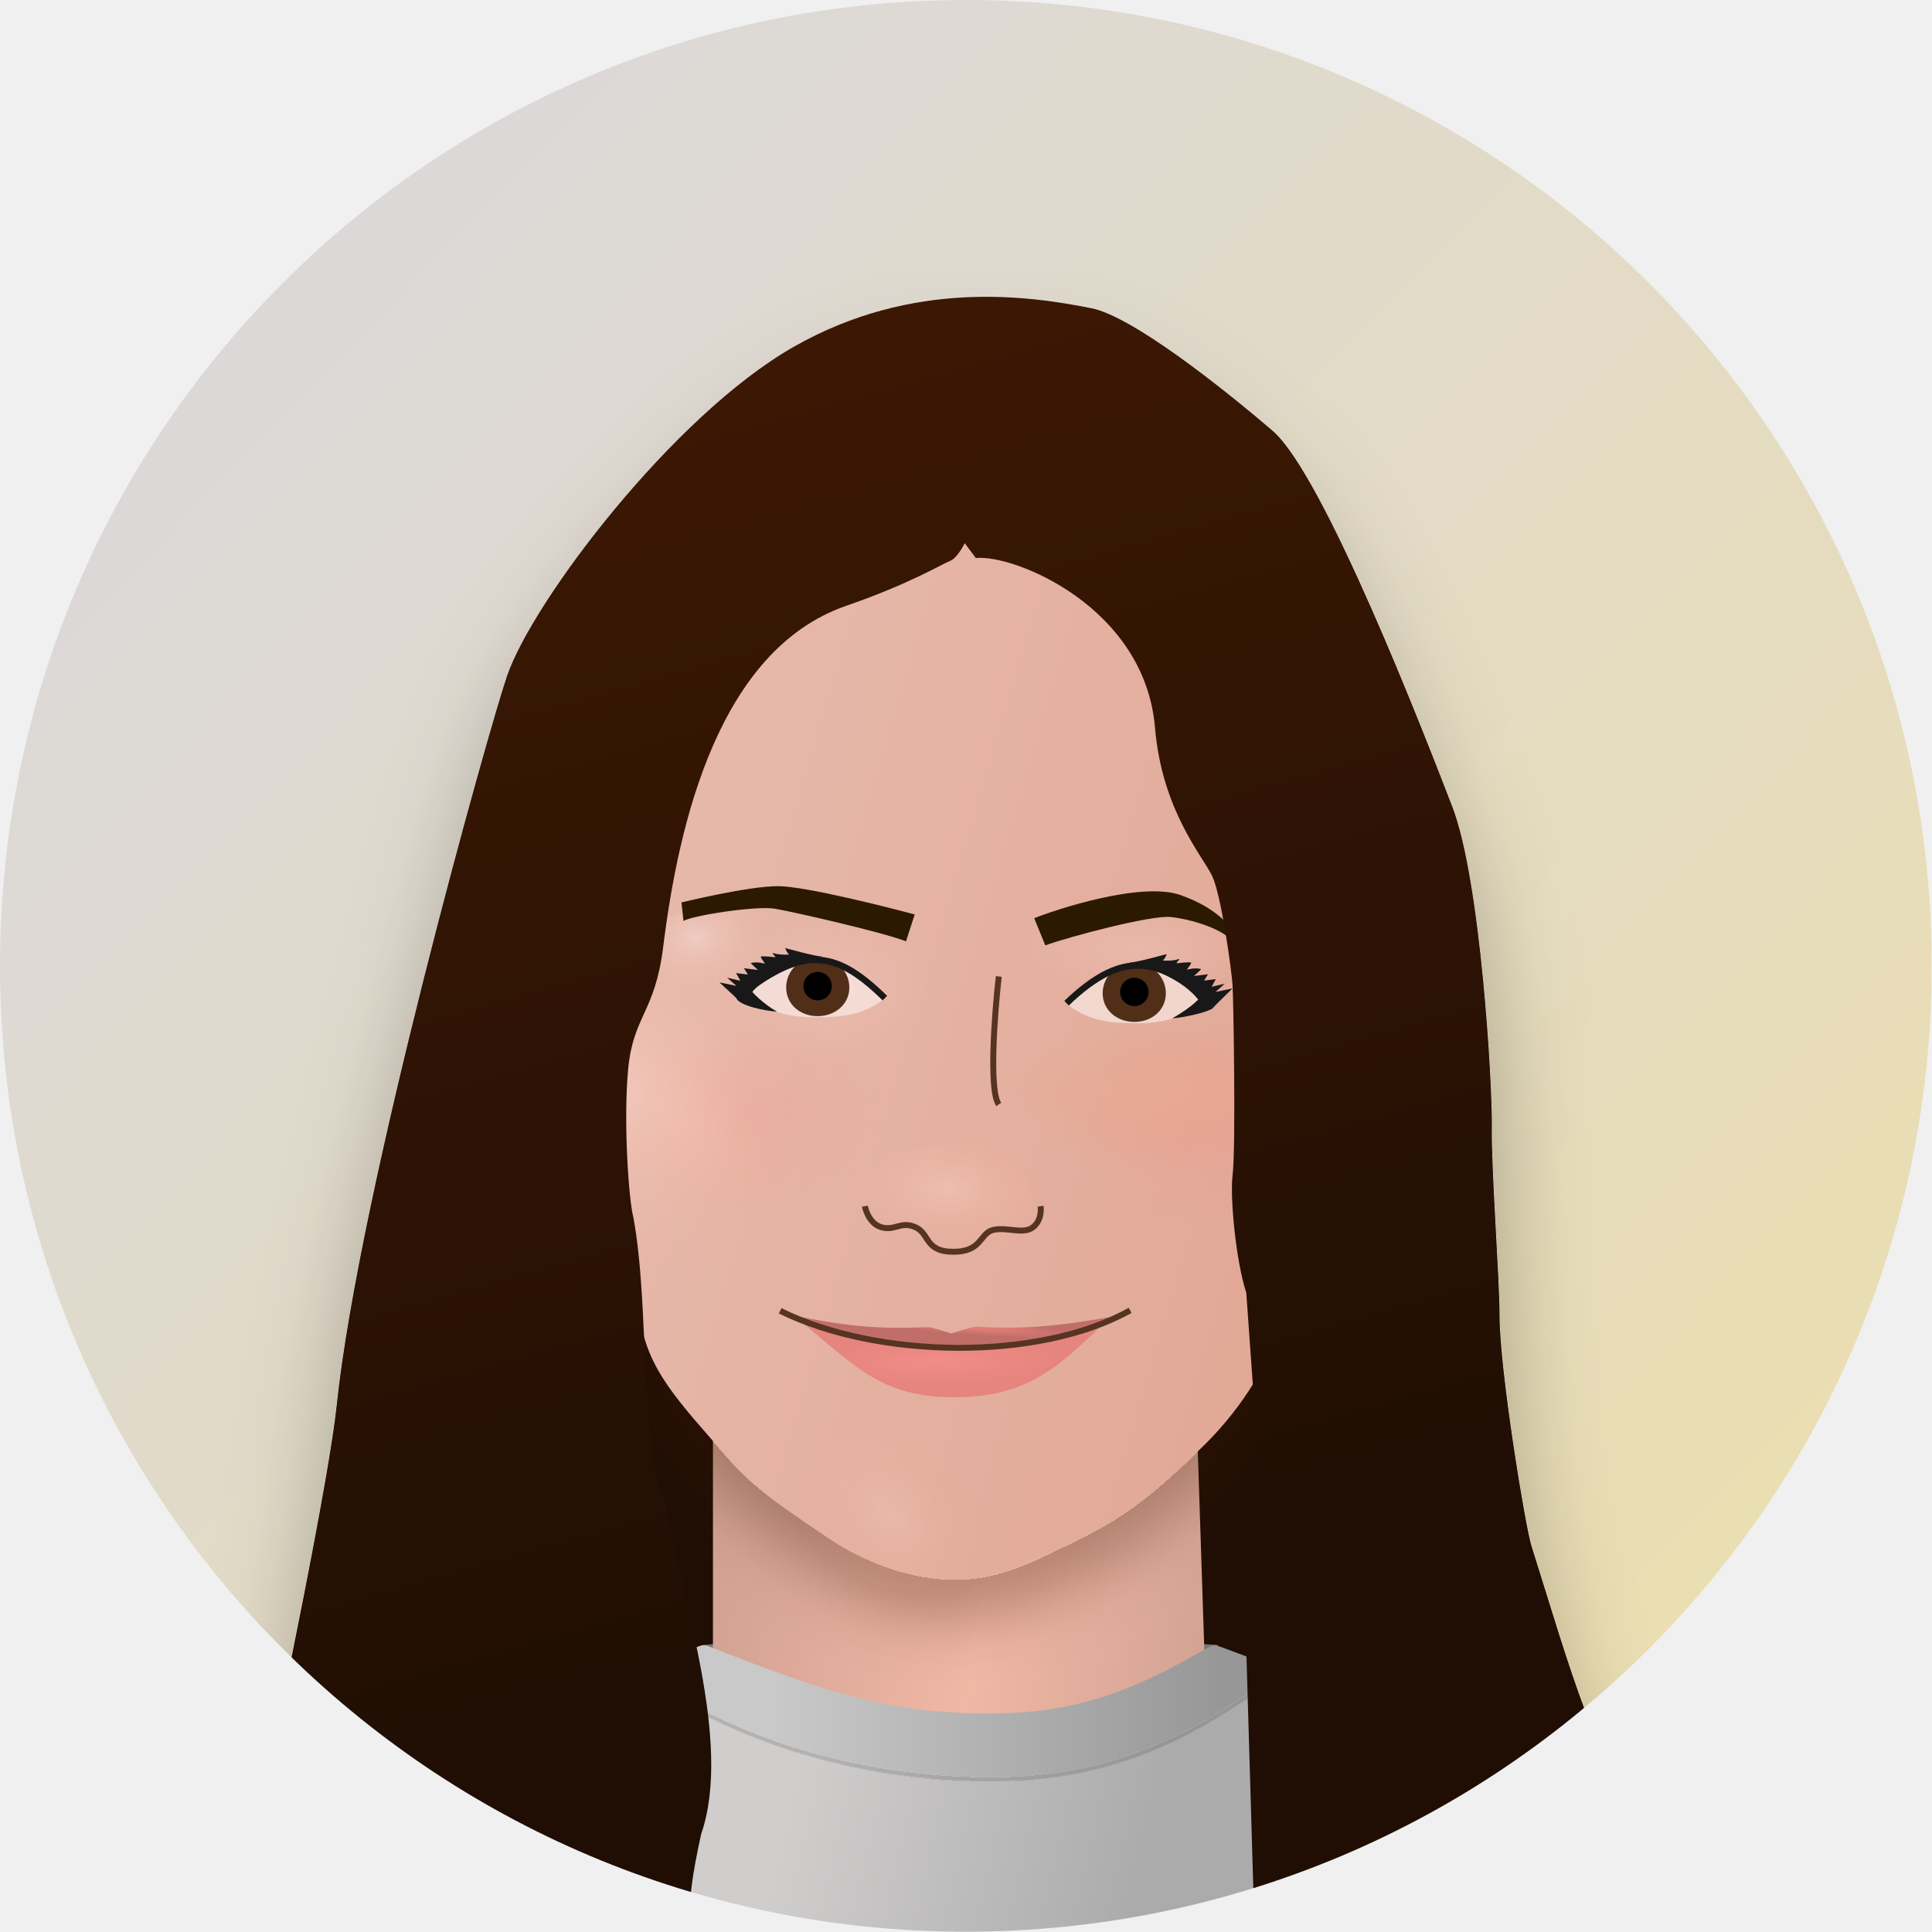
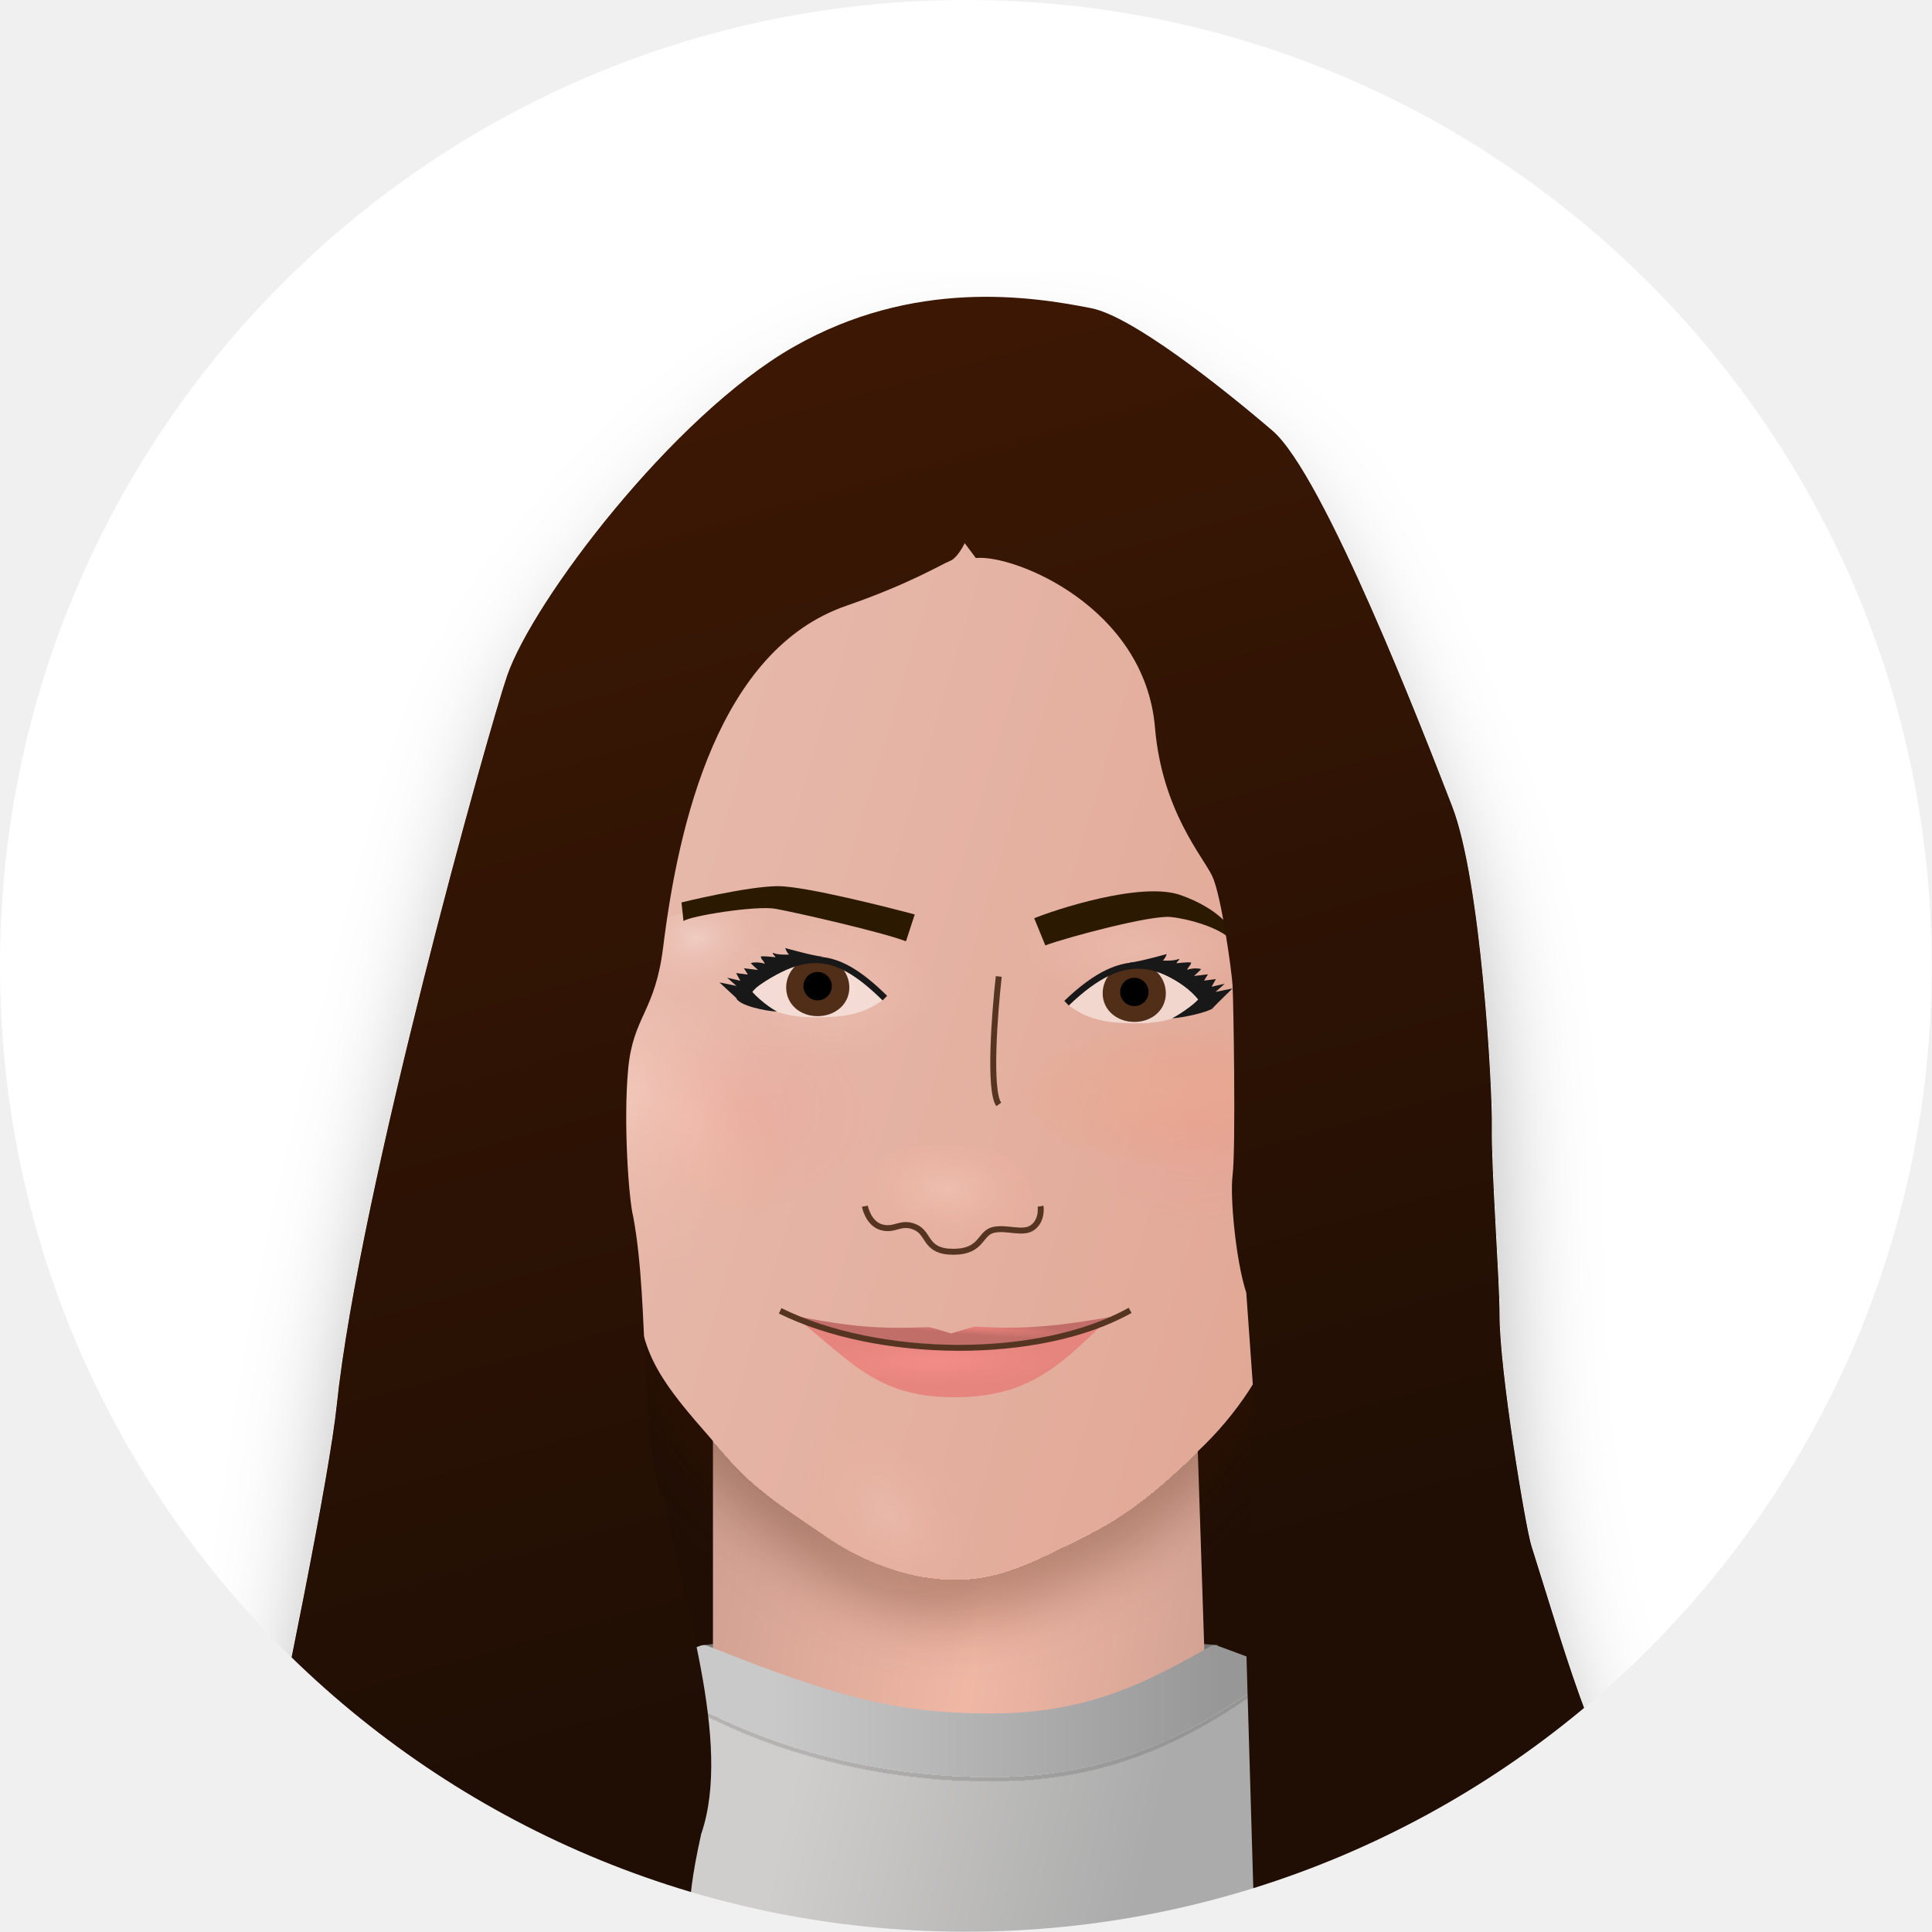
<svg xmlns="http://www.w3.org/2000/svg" width="1011" height="1011" viewBox="0 0 1011 1011" fill="none">
  <mask id="mask0_2_5" style="mask-type:alpha" maskUnits="userSpaceOnUse" x="0" y="0" width="1011" height="1011">
    <circle cx="505.421" cy="505.421" r="505.421" fill="#ffcfdf" />
  </mask>
  <g mask="url(#mask0_2_5)">
    <rect x="-0.246" y="-0.247" width="1011.08" height="1011.08" fill="url(#paint0_linear_2_5)" />
    <g filter="url(#filter0_d_2_5)">
      <rect x="327.695" y="676.59" width="375.641" height="276.624" fill="#200E04" />
      <path d="M510.688 856.848C548.595 856.848 611.597 859.041 637.043 860.796L640.992 875.274L567.285 912.128L461.989 916.077L367.947 860.891C400.852 856.504 472.782 856.848 510.688 856.848Z" fill="#767676" />
      <path d="M373.084 734.009V942.979L503.259 980.711L632.821 942.979L625.96 734.009H373.084Z" fill="url(#paint1_linear_2_5)" />
      <g filter="url(#filter1_d_2_5)">
        <path d="M630.133 756.256C596.147 789.527 581.786 797.046 558.624 808.364C537.353 818.759 520.005 827.517 495.847 826.466C473.698 825.503 450.605 816.448 432.545 804.023C414.938 791.911 396.352 780.614 381.468 763.591C354.706 732.986 338.875 716.921 334.93 689.626C324.614 618.249 304.554 571.815 314.715 500.66C317.378 482.013 350.478 380.553 368.458 368.294C385.18 356.893 399.161 287.178 417.091 281.317L495.585 265.511C495.762 271.016 531.444 263.409 537.495 265.511C545.163 268.175 580.586 308.741 605.511 327.921C630.436 347.101 677.476 496.228 683.867 513.277C705.734 571.61 658.661 639.674 665.756 697.165C667.176 708.673 650.738 736.084 630.133 756.256Z" fill="url(#paint2_linear_2_5)" />
      </g>
      <path d="M539.403 633.207C545.579 621.027 526.277 595.755 500.418 599.291C466.641 599.291 465.64 602.594 457.766 610.031C447.923 619.327 451.013 629.672 451.592 633.207C452.171 636.743 475.717 650.36 494.63 654.68C513.544 659.001 531.525 648.745 539.403 633.207Z" fill="url(#paint3_radial_2_5)" />
      <g opacity="0.5">
        <path d="M383.296 665.767C375.948 673.932 364.432 677.049 356.818 666.998L336.922 647.948L332.441 618.451L330.738 573.908L334.144 556.008C327.084 553.237 339.5 546.569 339.5 544.386C339.5 540.939 341.663 535.023 346.081 538.459C349.774 541.331 353.155 544.879 356.472 548.196C358.67 550.394 361.759 553.153 364.785 554.084C367.384 554.884 370.303 554.92 372.751 556.008C377.374 558.063 383.261 557.195 387.991 559.087C392.888 561.046 399.166 560.808 404.309 561.743C416.134 563.893 429.555 572.99 429.555 586.296C429.555 589.421 430.045 591.794 429.593 594.955C429.188 597.789 428.412 599.933 427.091 602.575C424.984 606.789 422.667 610.263 420.395 614.351C417.701 619.2 414.822 624.927 410.851 628.898C407.334 632.415 405.37 638.271 401.499 641.368C399.801 642.726 398.767 646.166 397.381 647.948C395.62 650.213 394.157 652.312 391.801 654.144C387.976 657.119 386.363 662.359 383.296 665.767Z" fill="url(#paint4_radial_2_5)" />
        <path d="M552.269 607.069C551.392 602.244 550.309 597.656 548.489 593.208C544.216 582.76 538.3 583.2 534.24 574.515C532.325 570.419 530.959 566.106 529.157 562.141C527.551 558.608 529.191 553.032 527.81 549.235C526.44 545.466 526.42 540 526.42 535.852C526.42 513.242 549.894 533.94 558.482 533.94C565.663 533.94 572.334 531.073 579.204 531.073C587.004 531.073 595.106 530.754 602.447 527.992C608.787 525.608 614.377 523.225 620.997 522.416C626.89 521.696 632.673 521.513 638.636 521.513C645.757 521.513 655.109 520.966 661.704 524.594C671.836 530.167 679.575 535.193 686.38 545.89C695.515 560.246 692.385 581.258 687.51 596.82C683.352 610.093 677.238 621.405 670.35 632.773C664.08 643.12 656.175 647.799 646.803 652.954C634.39 659.783 619.705 657.256 606.357 657.256C599.831 657.256 589.668 653.05 583.896 649.131C576.99 644.44 567.458 645.08 563 635.269C559.005 626.48 554.1 617.141 552.269 607.069Z" fill="url(#paint5_radial_2_5)" />
        <path d="M429.772 471.256C439.717 473.957 463.704 479.699 470.177 489.988C477.491 491.974 476.647 491.833 483.083 494.379C485.295 495.254 489.068 502.298 490.41 504.148C493.32 508.163 491.981 532.08 490.41 537.865C488.764 543.923 481.491 543.575 476.996 545.866C474.355 547.212 471.076 548.508 468.954 550.7C465.443 554.328 460.978 555.998 456.667 558.489C455.337 559.258 453.523 559.266 452.291 560.172C450.83 561.248 445.428 562.139 443.481 562.445C439.249 563.11 387.001 581.339 382.748 580.184C344.703 587.031 352.566 525.809 356.488 523.542C361.596 513.146 353.158 464.78 384.72 467.168C386.23 459.975 405.119 469.484 413.961 468.557C418.943 468.034 424.935 469.942 429.772 471.256Z" fill="url(#paint6_radial_2_5)" />
        <path d="M536.724 517.185C537.975 524.102 546.534 522.713 550.579 520.906C567.13 513.513 570.065 511.634 587.284 511.634C592.496 511.634 601.91 509.93 606.84 509.93C618.452 509.93 629.953 519.828 641.948 515.294C648.482 512.825 650.843 508.797 653.568 501.264C655.774 495.168 653.334 484.263 649.744 479.854C638.083 465.529 621.326 470.521 606.84 470.521C599.704 470.521 592.499 472.717 585.388 472.717C580.979 472.717 572.364 474.382 569.051 478.451C563.426 485.361 549.112 485.205 541.839 489.934C535.245 494.223 535.049 507.928 536.724 517.185Z" fill="url(#paint7_radial_2_5)" />
        <path d="M511.334 777.912C508.182 771.992 504.877 769.483 500.607 764.464C461.826 744.067 463.465 757.594 434.792 752.103C432.785 751.719 429.986 750.78 428.143 751.002C425.508 751.318 422.42 749.318 419.951 749.805C416.713 750.443 414.526 750.156 411.74 752.378C409.043 754.53 407.53 756.412 406.091 759.646C403.541 765.373 400.511 772.193 401.723 779.254C403.373 788.867 409.825 795.868 416.881 803.001C425.349 811.562 433.523 817.668 443.825 823.201C447.777 825.323 452.765 827.271 456.904 828.451C460.618 829.509 464.626 831.219 468.379 831.391C477.885 831.828 487.35 833.34 496.866 834.788C503.191 835.75 511.655 834.846 517.197 832.762C523.548 830.374 526.885 823.33 527.128 816.393C527.414 808.23 520.936 800.919 517.608 793.725C515.272 788.674 514.087 783.085 511.334 777.912Z" fill="url(#paint8_radial_2_5)" />
        <path d="M329.672 539.313C327.069 535.731 322.367 519.923 322.367 515.229C322.367 500.151 309.983 491.808 329.668 484.726C336.347 482.323 349.927 480.273 356.236 478.135C362.245 476.1 378.528 469.324 384.782 469.324C397.593 469.324 414.33 466.402 425.868 472.048C431.37 474.74 431.171 480.745 431.171 488.419C431.171 498.926 434.92 522.381 422.749 523.169C401.195 533.597 394.486 535.831 358.441 546.431C346.192 553.174 338.022 550.805 329.672 539.313Z" fill="url(#paint9_radial_2_5)" />
        <path d="M272.524 498.233C274.63 493.121 281.965 488.651 288.086 484.078C302.533 473.286 304.609 463.429 323.421 476.077C330.222 480.649 341.529 484.277 351.433 487.771C369.169 494.027 386.649 495.965 396.838 505.003C405.837 512.986 420.639 524.613 420.639 533.314C420.639 543.588 418.685 552.27 413.865 562.171C403.121 584.242 414.048 608.482 414.048 630.554C414.048 639.665 419.897 653.026 410.02 661.326C407.269 663.638 400.301 673.959 392.444 674.798C380.045 676.121 378.116 670.944 369.375 670.011C348.217 667.753 334.514 664.135 328.182 655.856C322.751 648.756 311.083 640.888 305.479 633.563C301.313 628.116 296.697 624.417 285.523 620.707C275.352 617.33 273.952 614.651 267.398 610.244C261.998 606.614 264.014 601.356 256.596 598.277C252.095 596.409 239.698 589.569 239.386 587.473C236.431 567.608 241.123 546.703 252.385 527.775C258.398 517.668 268.404 508.237 272.524 498.233Z" fill="url(#paint10_radial_2_5)" />
        <ellipse cx="626.452" cy="588.058" rx="65.874" ry="54.402" fill="url(#paint11_radial_2_5)" fill-opacity="0.2" />
        <ellipse cx="393.357" cy="581.328" rx="65.874" ry="54.402" fill="url(#paint12_radial_2_5)" fill-opacity="0.2" />
      </g>
      <path d="M522.648 510.975C520.467 530.274 517.414 570.683 522.648 577.924" stroke="#553422" stroke-width="3.112" />
      <path d="M425.641 503.509C438.098 502.702 454.995 515.41 462.009 523.232C450.825 531.652 439.388 532.311 425.641 532.311C412.133 532.311 398.806 528.887 390.369 518.414C395.541 513.76 412.734 504.345 425.641 503.509Z" fill="white" fill-opacity="0.5" />
      <path d="M411.398 516.577C411.305 525.405 418.503 531.64 427.63 531.737C436.758 531.833 444.359 525.754 444.452 516.926C444.545 508.099 437.221 500.865 428.094 500.769C418.966 500.672 411.491 507.75 411.398 516.577Z" fill="#502E18" />
      <ellipse rx="7.427" ry="7.427" transform="matrix(-0.999944 -0.0105493 -0.0105493 0.999944 427.862 516.044)" fill="black" />
      <path d="M463.036 522.306C435.809 495.495 419.03 495.747 385.351 522.313" stroke="#181818" stroke-width="3.367" />
      <path d="M410.904 496.111C410.904 496.111 426.35 500.425 430.227 500.555L405.132 506.198L390.609 517.049L385.373 522.311L376.488 514.103L385.361 515.917L380.521 511.615L387.422 513.229L385.181 509.196L391.365 510.002L389.304 506.686L396.642 507.588C393.248 504.535 392.889 503.997 392.889 503.997C392.889 503.997 395.554 502.958 400.332 504.308C398.316 501.146 398.936 502.771 398.087 500.681C397.926 500.283 401.243 500.379 405.775 500.937C405.001 499.24 404.492 499.786 404.361 498.71C404.311 498.3 405.562 499.858 412.965 499.516C411.621 498.441 410.904 496.111 410.904 496.111Z" fill="#181818" />
      <path d="M385.352 522.311L392.257 516.743C392.573 519.003 401.239 526.59 406.607 529.331C401.087 529.19 386.668 526.259 385.352 522.311Z" fill="#181818" />
      <path d="M418.064 504.271C418.303 504.537 398.513 511.781 393.248 519.678L385.351 515.115C392.969 510.006 412.597 498.176 418.064 504.271Z" fill="#181818" />
      <path d="M595.81 506.53C583.353 505.723 566.456 518.432 559.442 526.254C570.626 534.673 582.063 535.471 595.81 535.471C609.318 535.471 622.645 531.908 631.082 521.435C625.91 516.781 608.717 507.366 595.81 506.53Z" fill="white" fill-opacity="0.5" />
      <path d="M610.072 519.599C610.166 528.426 602.968 534.661 593.84 534.758C584.713 534.854 577.112 528.775 577.019 519.947C576.926 511.12 584.249 503.886 593.377 503.79C602.505 503.693 609.979 510.771 610.072 519.599Z" fill="#502E18" />
      <ellipse cx="593.588" cy="519.066" rx="7.427" ry="7.427" transform="rotate(-0.604443 593.588 519.066)" fill="black" />
      <path d="M558.113 524.962C589.704 494.669 608.131 502.586 635.767 526.261" stroke="#181818" stroke-width="3.367" />
      <path d="M610.527 499.255C610.527 499.255 595.081 503.569 591.203 503.7L615.655 509.83L630.821 520.193L635.769 526.257L644.942 517.247L636.07 519.062L640.909 514.76L634.008 516.373L636.249 512.34L630.065 513.146L632.126 509.83L624.788 510.732C628.183 507.679 628.541 507.142 628.541 507.142C628.541 507.142 625.876 506.102 621.099 507.452C623.115 504.29 622.494 505.915 623.343 503.826C623.505 503.428 620.188 503.523 615.655 504.081C616.429 502.384 616.938 502.93 617.069 501.854C617.119 501.444 615.868 503.002 608.465 502.66C609.81 501.585 610.527 499.255 610.527 499.255Z" fill="#181818" />
      <path d="M634.707 527.552L628.241 521.14C627.925 523.4 618.762 530.098 613.394 532.838C618.914 532.698 632.55 529.543 634.707 527.552Z" fill="#181818" />
      <path d="M601.549 506.498C601.309 506.764 621.396 512.845 629.283 526.377L636.901 520.371C629.283 515.263 607.016 500.403 601.549 506.498Z" fill="#181818" />
      <path d="M497.666 703.787C473.992 703.35 440.378 700.601 411.909 687.729C446.513 694.931 462.556 695.421 485.677 694.469C487.649 694.471 497.665 697.788 497.665 697.788C499.706 697.224 508.262 694.497 510.413 694.181C538.736 696.004 557.464 693.362 588.197 687.95C562.74 703.634 521.339 704.224 497.666 703.787Z" fill="url(#paint13_radial_2_5)" />
      <path d="M498.889 705.27C463.316 705.34 436.404 697.623 416.019 689.022C444.968 712.145 458.672 730.566 497.129 731.145C535.586 731.724 552.494 717.116 577.858 692.111C559.431 701.311 534.462 705.199 498.889 705.27Z" fill="url(#paint14_radial_2_5)" />
      <path d="M541.197 480.513L546.999 494.705C558.319 490.509 602.227 478.765 612.565 479.858C622.904 480.951 636.144 485.17 642.217 490.034L644.679 486.657C644.679 486.657 638.521 475.672 617.719 468.367C596.917 461.062 551.17 476.395 541.197 480.513Z" fill="#2C1902" />
      <path d="M478.661 478.525L474.102 492.578C462.301 487.988 417.022 477.549 405.708 475.549C395.612 473.765 360.907 479.331 357.681 482.002L356.61 472.234C356.61 472.234 391.312 463.719 407.152 463.719C421.422 463.72 466.683 475.29 478.661 478.525Z" fill="#2C1902" />
      <path d="M408.252 685.942C459.284 711.196 543.762 712.398 591.383 685.701" stroke="#553422" stroke-width="3.112" />
      <path d="M544.523 631.202C544.523 631.202 545.661 638.195 540.58 642.185C535.499 646.175 526.952 641.943 519.785 643.607C512.617 645.272 514.037 655.042 498.905 655.042C483.773 655.042 486.643 645.559 479.008 642.185C471.353 638.803 468.321 644.287 461.173 642.185C454.242 640.147 452.569 631.202 452.569 631.202" stroke="#553422" stroke-width="3.112" />
      <path d="M330.94 857.919C463.797 937.421 574.038 903.542 636.284 870.416L893.441 981.691L502.899 1091.4L250.789 995.029C222.149 916.2 198.084 778.416 330.94 857.919Z" fill="url(#paint15_linear_2_5)" />
      <g filter="url(#filter2_d_2_5)">
        <path d="M661.407 870.186L637.549 861.353C636.056 860.8 634.395 860.938 633.011 861.724C600.325 880.316 569.25 896.64 518.668 896.64C467.455 896.64 435.619 887.221 370.299 861.27C369.038 860.769 367.613 860.752 366.347 861.24L343.107 870.202C339.163 871.723 338.451 876.962 341.943 879.343C383.399 907.601 446.591 929.917 518.668 929.917C583.872 929.917 625.585 905.679 662.658 879.564C666.181 877.082 665.449 871.682 661.407 870.186Z" fill="url(#paint16_linear_2_5)" />
      </g>
      <path d="M604.4 380.766C599.042 317.409 530.424 289.925 510.646 292.017L504.821 284.219C503.596 286.818 500.34 292.321 497.113 293.54C493.08 295.064 476.231 305.46 442.801 317.022C376.21 340.052 355.1 430.441 347.057 495.395C342.773 529.993 331.315 531.555 328.713 559.433C326.111 587.312 329.074 627.949 331.315 636.463C340.349 684.215 334.199 758.601 348.18 787.149C355.984 834.673 383.617 911.346 366.926 959.715C357.068 1004.17 362.24 1006.93 362.24 1032.53C374.608 1107.1 303.715 1275.57 287.135 1289.81L71.076 1238.86C87.567 1173.52 168.479 808.772 176.175 735.32C187.916 623.269 255.763 381.434 265.344 353.609C278.842 314.413 352.19 217.558 415.107 181.619C478.023 145.679 539.057 154.956 571.053 161.273C592.384 165.485 638.988 202.324 665.876 225.357C692.763 248.39 745.014 383.365 759.981 422.082C774.948 460.8 781.05 568.618 780.692 589.949C780.333 611.279 784.725 669.362 784.725 688.177C784.725 717.036 798.311 799.138 801.395 808.881C821.62 872.769 834.593 924.336 872.708 979.536L937.237 1226.24L692.097 1289.81L658.451 1076.87L652.17 863.215L656.024 730.612L652.17 676.478C646.793 660.167 643.559 626.656 644.993 615.113C646.786 600.683 645.441 522.593 644.993 515.513C644.545 508.433 639.175 468.64 634.335 458.422C629.495 448.205 608.075 424.213 604.4 380.766Z" fill="url(#paint17_linear_2_5)" />
    </g>
  </g>
  <defs>
    <filter id="filter0_d_2_5" x="19.151" y="142.163" width="970.011" height="1238.34" filterUnits="userSpaceOnUse" color-interpolation-filters="sRGB">
      <feFlood flood-opacity="0" result="BackgroundImageFix" />
      <feColorMatrix in="SourceAlpha" type="matrix" values="0 0 0 0 0 0 0 0 0 0 0 0 0 0 0 0 0 0 127 0" result="hardAlpha" />
      <feOffset dy="38.775" />
      <feGaussianBlur stdDeviation="25.962" />
      <feComposite in2="hardAlpha" operator="out" />
      <feColorMatrix type="matrix" values="0 0 0 0 0 0 0 0 0 0 0 0 0 0 0 0 0 0 0.3 0" />
      <feBlend mode="normal" in2="BackgroundImageFix" result="effect1_dropShadow_2_5" />
      <feBlend mode="normal" in="SourceGraphic" in2="effect1_dropShadow_2_5" result="shape" />
    </filter>
    <filter id="filter1_d_2_5" x="281.314" y="255.477" width="439.003" height="622.634" filterUnits="userSpaceOnUse" color-interpolation-filters="sRGB">
      <feFlood flood-opacity="0" result="BackgroundImageFix" />
      <feColorMatrix in="SourceAlpha" type="matrix" values="0 0 0 0 0 0 0 0 0 0 0 0 0 0 0 0 0 0 127 0" result="hardAlpha" />
      <feOffset dy="20.951" />
      <feGaussianBlur stdDeviation="15.304" />
      <feComposite in2="hardAlpha" operator="out" />
      <feColorMatrix type="matrix" values="0 0 0 0 0.239 0 0 0 0 0.082 0 0 0 0 0.004 0 0 0 0.3 0" />
      <feBlend mode="normal" in2="BackgroundImageFix" result="effect1_dropShadow_2_5" />
      <feBlend mode="normal" in="SourceGraphic" in2="effect1_dropShadow_2_5" result="shape" />
    </filter>
    <filter id="filter2_d_2_5" x="339.692" y="860.884" width="325.226" height="71.186" filterUnits="userSpaceOnUse" color-interpolation-filters="sRGB">
      <feFlood flood-opacity="0" result="BackgroundImageFix" />
      <feColorMatrix in="SourceAlpha" type="matrix" values="0 0 0 0 0 0 0 0 0 0 0 0 0 0 0 0 0 0 127 0" result="hardAlpha" />
      <feOffset dy="2.153" />
      <feComposite in2="hardAlpha" operator="out" />
      <feColorMatrix type="matrix" values="0 0 0 0 0 0 0 0 0 0 0 0 0 0 0 0 0 0 0.13 0" />
      <feBlend mode="normal" in2="BackgroundImageFix" result="effect1_dropShadow_2_5" />
      <feBlend mode="normal" in="SourceGraphic" in2="effect1_dropShadow_2_5" result="shape" />
    </filter>
    <linearGradient id="paint0_linear_2_5" x1="85.809" y1="149.535" x2="889.459" y2="927.392" gradientUnits="userSpaceOnUse">
-       <stop stop-color="#DBD8DA" />
-       <stop offset="1" stop-color="#EBDEB0" />
+       <stop stop-color="#fff" />
+       <stop offset="1" stop-color="#fff" />
    </linearGradient>
    <linearGradient id="paint1_linear_2_5" x1="336.951" y1="889.752" x2="643.786" y2="943.121" gradientUnits="userSpaceOnUse">
      <stop stop-color="#CD9E90" />
      <stop offset="0.535" stop-color="#F0B7A5" />
      <stop offset="1" stop-color="#CD9E90" />
    </linearGradient>
    <linearGradient id="paint2_linear_2_5" x1="312.952" y1="601.776" x2="665.209" y2="706.053" gradientUnits="userSpaceOnUse">
      <stop offset="0.01" stop-color="#E6B8AA" />
      <stop offset="1" stop-color="#E2A896" />
    </linearGradient>
    <radialGradient id="paint3_radial_2_5" cx="0" cy="0" r="1" gradientUnits="userSpaceOnUse" gradientTransform="translate(495.62 622.054) rotate(5.26335) scale(58.5395 34.1384)">
      <stop stop-color="#FFD7CA" stop-opacity="0.36" />
      <stop offset="1" stop-color="#F7A88E" stop-opacity="0" />
    </radialGradient>
    <radialGradient id="paint4_radial_2_5" cx="0" cy="0" r="1" gradientUnits="userSpaceOnUse" gradientTransform="translate(361.031 586.724) rotate(48.9079) scale(66.9519 44.7321)">
      <stop stop-color="#FAC8B0" />
      <stop offset="1" stop-color="#ECA685" stop-opacity="0" />
    </radialGradient>
    <radialGradient id="paint5_radial_2_5" cx="0" cy="0" r="1" gradientUnits="userSpaceOnUse" gradientTransform="translate(609.412 573.287) rotate(90) scale(37.2837 80.4149)">
      <stop stop-color="#EAAE90" />
      <stop offset="1" stop-color="#EC9D76" stop-opacity="0" />
    </radialGradient>
    <radialGradient id="paint6_radial_2_5" cx="0" cy="0" r="1" gradientUnits="userSpaceOnUse" gradientTransform="translate(433.028 516.82) rotate(86.6493) scale(38.3351 56.5956)">
      <stop stop-color="#F0C3B7" />
      <stop offset="1" stop-color="#F0C3B7" stop-opacity="0" />
    </radialGradient>
    <radialGradient id="paint7_radial_2_5" cx="0" cy="0" r="1" gradientUnits="userSpaceOnUse" gradientTransform="translate(595.435 496.029) rotate(90) scale(26.3496 58.9728)">
      <stop stop-color="#F0C3B7" />
      <stop offset="1" stop-color="#F0C3B7" stop-opacity="0" />
    </radialGradient>
    <radialGradient id="paint8_radial_2_5" cx="0" cy="0" r="1" gradientUnits="userSpaceOnUse" gradientTransform="translate(465.402 792.224) rotate(50.5162) scale(75.1506 52.8379)">
      <stop stop-color="#FADAD3" stop-opacity="0.43" />
      <stop offset="0.761" stop-color="#ECA685" stop-opacity="0" />
    </radialGradient>
    <radialGradient id="paint9_radial_2_5" cx="0" cy="0" r="1" gradientUnits="userSpaceOnUse" gradientTransform="translate(363.365 492.235) rotate(83.0442) scale(31.848 42.6659)">
      <stop stop-color="#FFEFEB" stop-opacity="0.78" />
      <stop offset="1" stop-color="#EBB1A1" stop-opacity="0" />
    </radialGradient>
    <radialGradient id="paint10_radial_2_5" cx="0" cy="0" r="1" gradientUnits="userSpaceOnUse" gradientTransform="translate(329.58 572.572) rotate(97.695) scale(102.244 97.4565)">
      <stop stop-color="#FDD7CC" stop-opacity="0.9" />
      <stop offset="1" stop-color="#EBB1A1" stop-opacity="0" />
    </radialGradient>
    <radialGradient id="paint11_radial_2_5" cx="0" cy="0" r="1" gradientUnits="userSpaceOnUse" gradientTransform="translate(626.452 588.058) rotate(90) scale(54.402 65.8739)">
      <stop stop-color="#FF727A" />
      <stop offset="1" stop-color="#FF727A" stop-opacity="0" />
    </radialGradient>
    <radialGradient id="paint12_radial_2_5" cx="0" cy="0" r="1" gradientUnits="userSpaceOnUse" gradientTransform="translate(393.357 581.328) rotate(90) scale(54.402 65.8739)">
      <stop stop-color="#FF727A" />
      <stop offset="1" stop-color="#FF727A" stop-opacity="0" />
    </radialGradient>
    <radialGradient id="paint13_radial_2_5" cx="0" cy="0" r="1" gradientUnits="userSpaceOnUse" gradientTransform="translate(494.185 692.466) rotate(-84.6601) scale(4.74273 67.0848)">
      <stop stop-color="#F4857E" />
      <stop offset="1" stop-color="#C16E69" />
    </radialGradient>
    <radialGradient id="paint14_radial_2_5" cx="0" cy="0" r="1" gradientUnits="userSpaceOnUse" gradientTransform="translate(489.921 712.466) rotate(89.5271) scale(12.3972 65.0434)">
      <stop stop-color="#F28C86" />
      <stop offset="1" stop-color="#E6847E" />
    </radialGradient>
    <linearGradient id="paint15_linear_2_5" x1="398.234" y1="1001.76" x2="583.651" y2="1045.14" gradientUnits="userSpaceOnUse">
      <stop stop-color="#D0CECD" />
      <stop offset="1" stop-color="#ABABAB" />
    </linearGradient>
    <linearGradient id="paint16_linear_2_5" x1="404.119" y1="896.4" x2="639.477" y2="896.4" gradientUnits="userSpaceOnUse">
      <stop stop-color="#C9C9C9" />
      <stop offset="1" stop-color="#979797" />
    </linearGradient>
    <linearGradient id="paint17_linear_2_5" x1="407.903" y1="155.313" x2="598.007" y2="831.491" gradientUnits="userSpaceOnUse">
      <stop stop-color="#3D1804" />
      <stop offset="1" stop-color="#200E04" />
    </linearGradient>
  </defs>
</svg>
